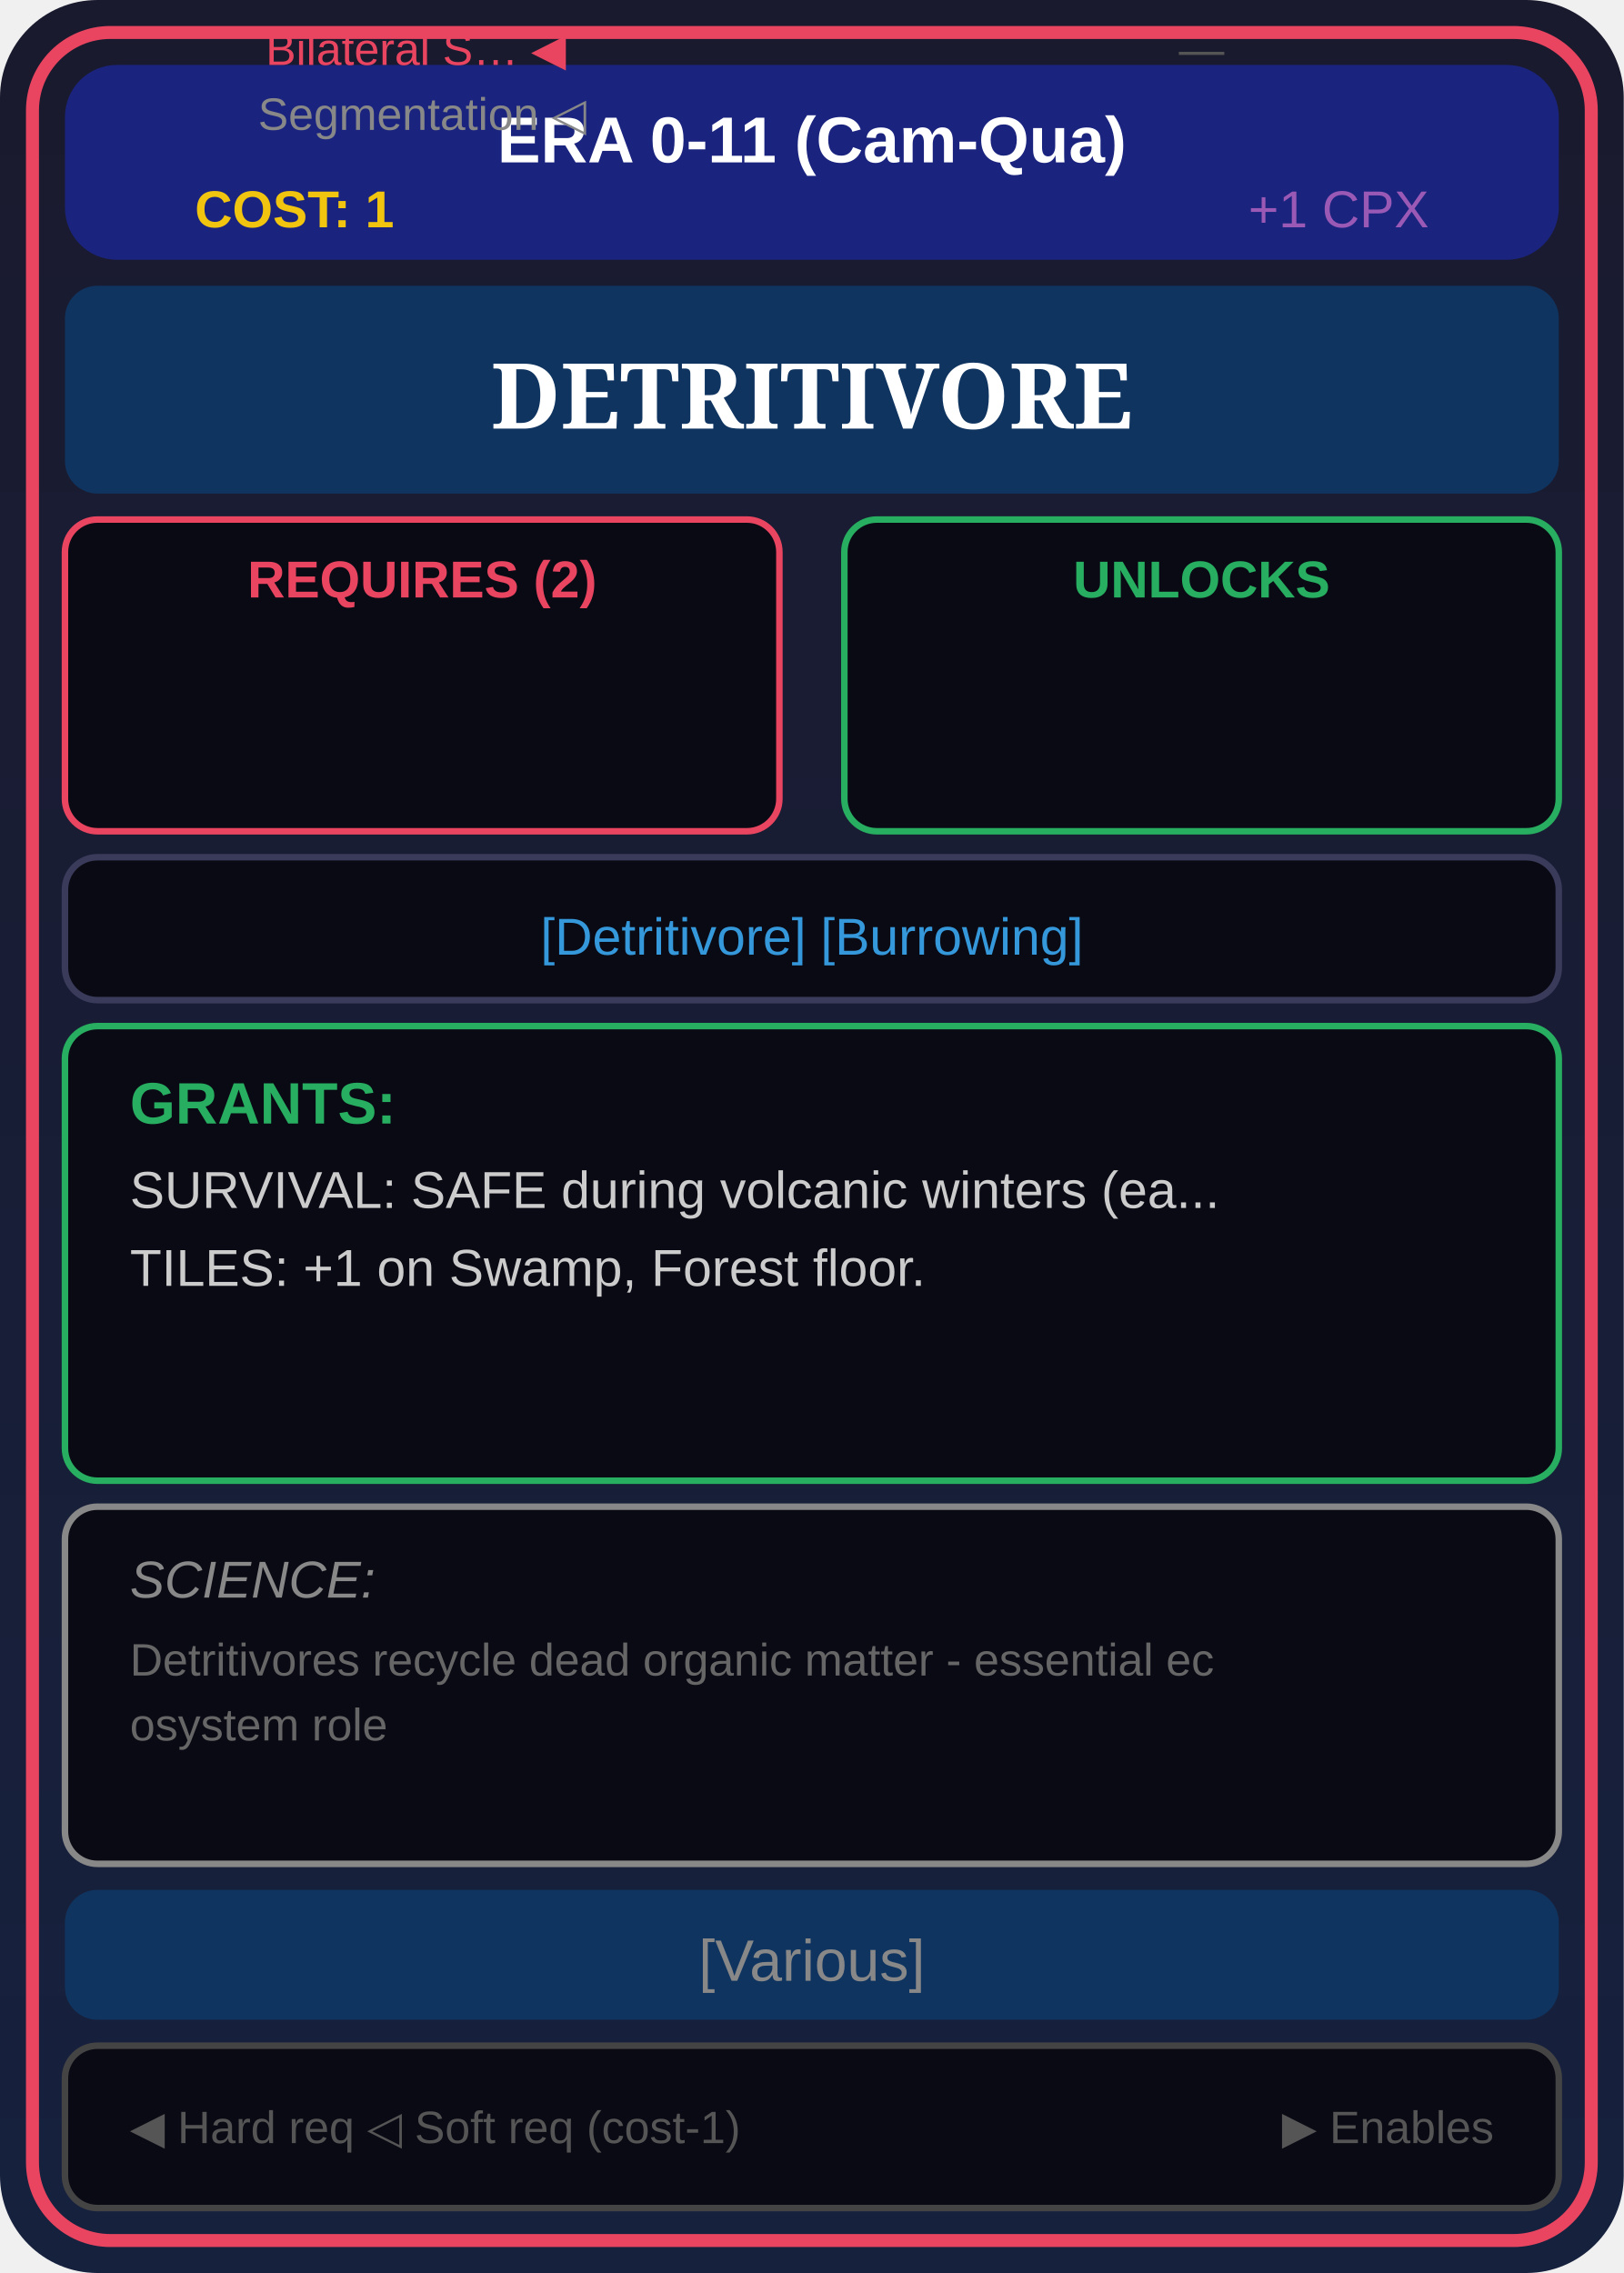
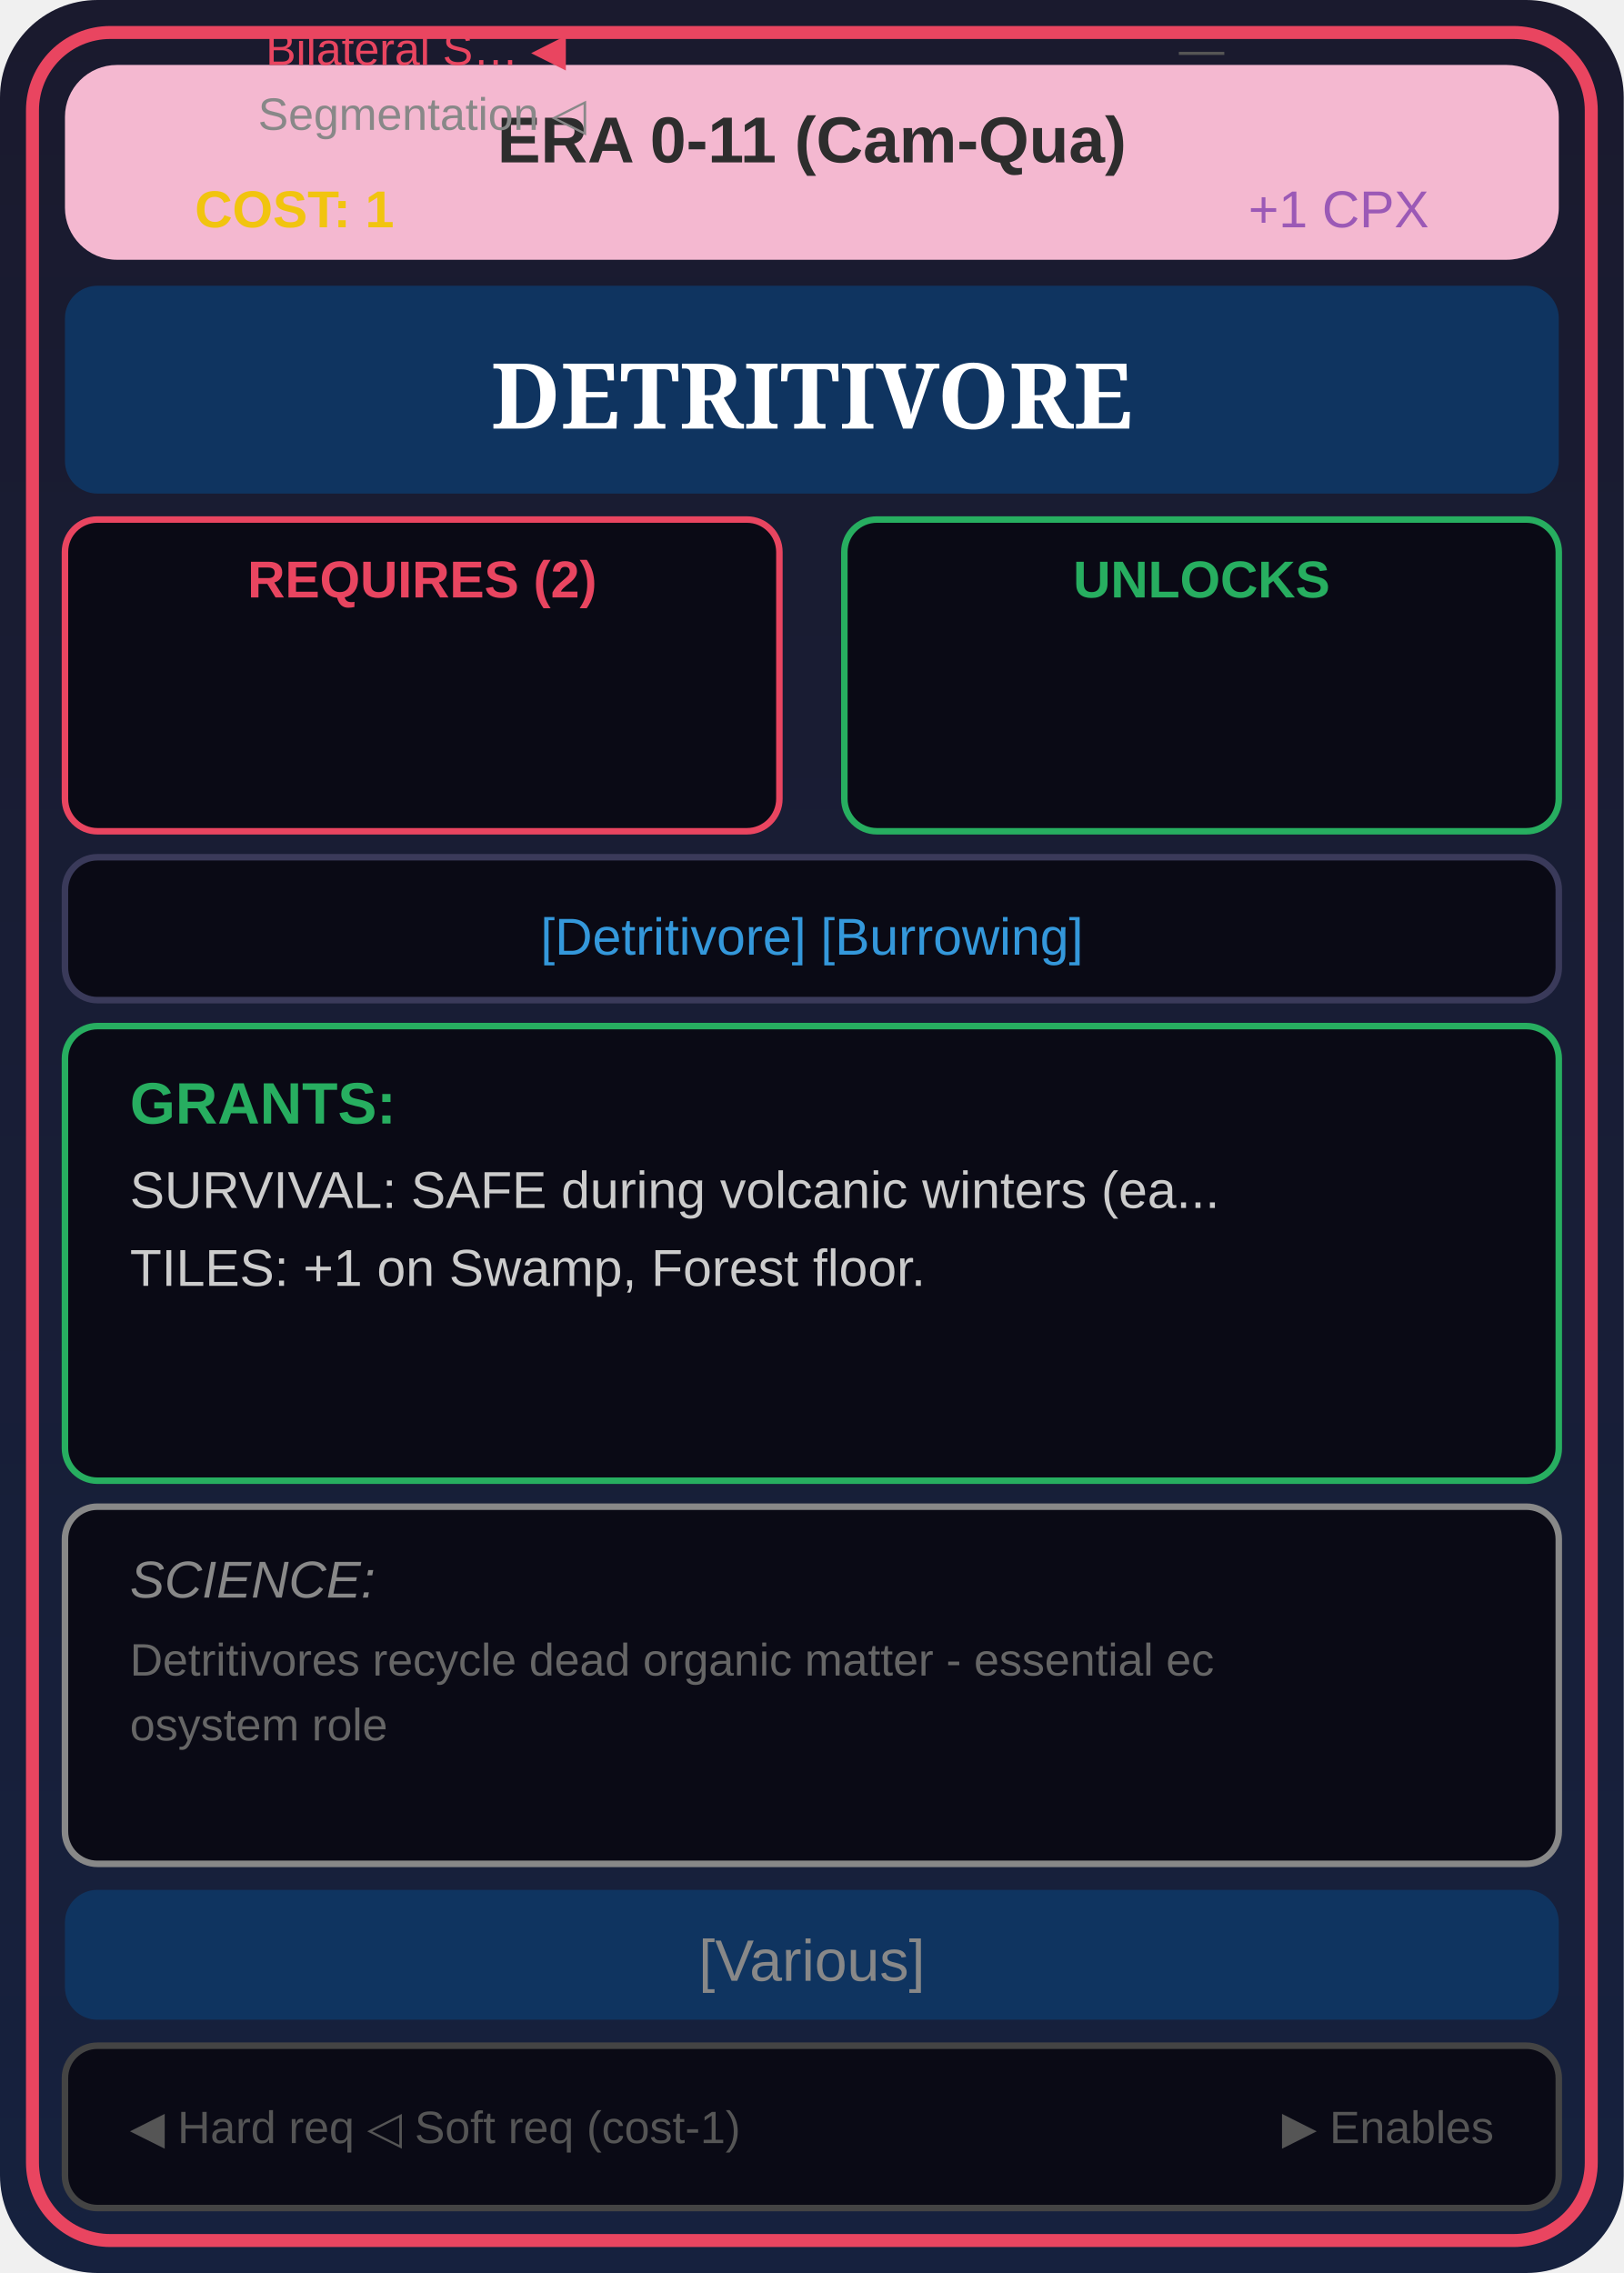
<svg xmlns="http://www.w3.org/2000/svg" viewBox="0 0 250 350" width="250" height="350">
  <defs>
    <linearGradient id="cardBg" x1="0%" y1="0%" x2="0%" y2="100%">
      <stop offset="0%" style="stop-color:#1a1a2e" />
      <stop offset="100%" style="stop-color:#16213e" />
    </linearGradient>
    <linearGradient id="eraGrad" x1="0%" y1="0%" x2="100%" y2="0%">
-       <stop offset="0%" style="stop-color:#1a237e" />
-       <stop offset="100%" style="stop-color:#1a237e" />
+       <stop offset="0%" style="stop-color:#F4B8D0" />
+       <stop offset="100%" style="stop-color:#F4B8D0" />
    </linearGradient>
  </defs>
  <rect width="250" height="350" fill="url(#cardBg)" rx="15" />
  <rect x="5" y="5" width="240" height="340" fill="none" stroke="#e94560" stroke-width="2" rx="12" />
  <rect x="10" y="10" width="230" height="30" fill="url(#eraGrad)" rx="8" />
-   <text x="125" y="25" font-family="Arial" font-size="10" fill="#fff" text-anchor="middle" font-weight="bold">ERA 0-11 (Cam-Qua)</text>
+   <text x="125" y="25" font-family="Arial" font-size="10" fill="#2d2d2d" text-anchor="middle" font-weight="bold">ERA 0-11 (Cam-Qua)</text>
  <text x="30" y="35" font-family="Arial" font-size="8" fill="#f1c40f" font-weight="bold">COST: 1</text>
  <text x="220" y="35" font-family="Arial" font-size="8" fill="#9b59b6" text-anchor="end">+1 CPX</text>
  <rect x="10" y="44" width="230" height="32" fill="#0f3460" rx="5" />
  <text x="125" y="66" font-family="Georgia" font-size="14" fill="#fff" text-anchor="middle" font-weight="bold">DETRITIVORE</text>
  <rect x="10" y="80" width="110" height="48" fill="#0a0a15" stroke="#e94560" rx="5" />
  <text x="65" y="92" font-family="Arial" font-size="8" fill="#e94560" text-anchor="middle" font-weight="bold">REQUIRES (2)</text>
  <text font-family="Arial" font-size="7" text-anchor="middle">
    <tspan x="65" dy="10" fill="#e94560">Bilateral S… ◀</tspan>
    <tspan x="65" dy="10" fill="#888">Segmentation ◁</tspan>
  </text>
  <rect x="130" y="80" width="110" height="48" fill="#0a0a15" stroke="#27ae60" rx="5" />
  <text x="185" y="92" font-family="Arial" font-size="8" fill="#27ae60" text-anchor="middle" font-weight="bold">UNLOCKS</text>
  <text font-family="Arial" font-size="7" text-anchor="middle">
    <tspan x="185" dy="10" fill="#555">—</tspan>
  </text>
  <rect x="10" y="132" width="230" height="22" fill="#0a0a15" stroke="#3a3a5a" rx="5" />
  <text x="125" y="147" font-family="Arial" font-size="8" fill="#3498db" text-anchor="middle">[Detritivore] [Burrowing]</text>
  <rect x="10" y="158" width="230" height="70" fill="#0a0a15" stroke="#27ae60" rx="5" />
  <text x="20" y="173" font-family="Arial" font-size="9" fill="#27ae60" font-weight="bold">GRANTS:</text>
  <text x="20" y="186" font-family="Arial" font-size="8" fill="#ccc">SURVIVAL: SAFE during volcanic winters (ea...</text>
  <text x="20" y="198" font-family="Arial" font-size="8" fill="#ccc">TILES: +1 on Swamp, Forest floor.</text>
  <text x="20" y="210" font-family="Arial" font-size="8" fill="#ccc" />
  <rect x="10" y="232" width="230" height="55" fill="#0a0a15" stroke="#888" rx="5" />
  <text x="20" y="246" font-family="Arial" font-size="8" fill="#888" font-style="italic">SCIENCE:</text>
  <text x="20" y="258" font-family="Arial" font-size="7" fill="#666">Detritivores recycle dead organic matter - essential ec</text>
  <text x="20" y="268" font-family="Arial" font-size="7" fill="#666">osystem role</text>
  <rect x="10" y="291" width="230" height="20" fill="#0f3460" rx="5" />
  <text x="125" y="305" font-family="Arial" font-size="9" fill="#888" text-anchor="middle">[Various]</text>
  <rect x="10" y="315" width="230" height="25" fill="#0a0a15" stroke="#444" rx="5" />
  <text x="20" y="330" font-family="Arial" font-size="7" fill="#555">◀ Hard req  ◁ Soft req (cost-1)</text>
  <text x="230" y="330" font-family="Arial" font-size="7" fill="#555" text-anchor="end">▶ Enables</text>
</svg>
